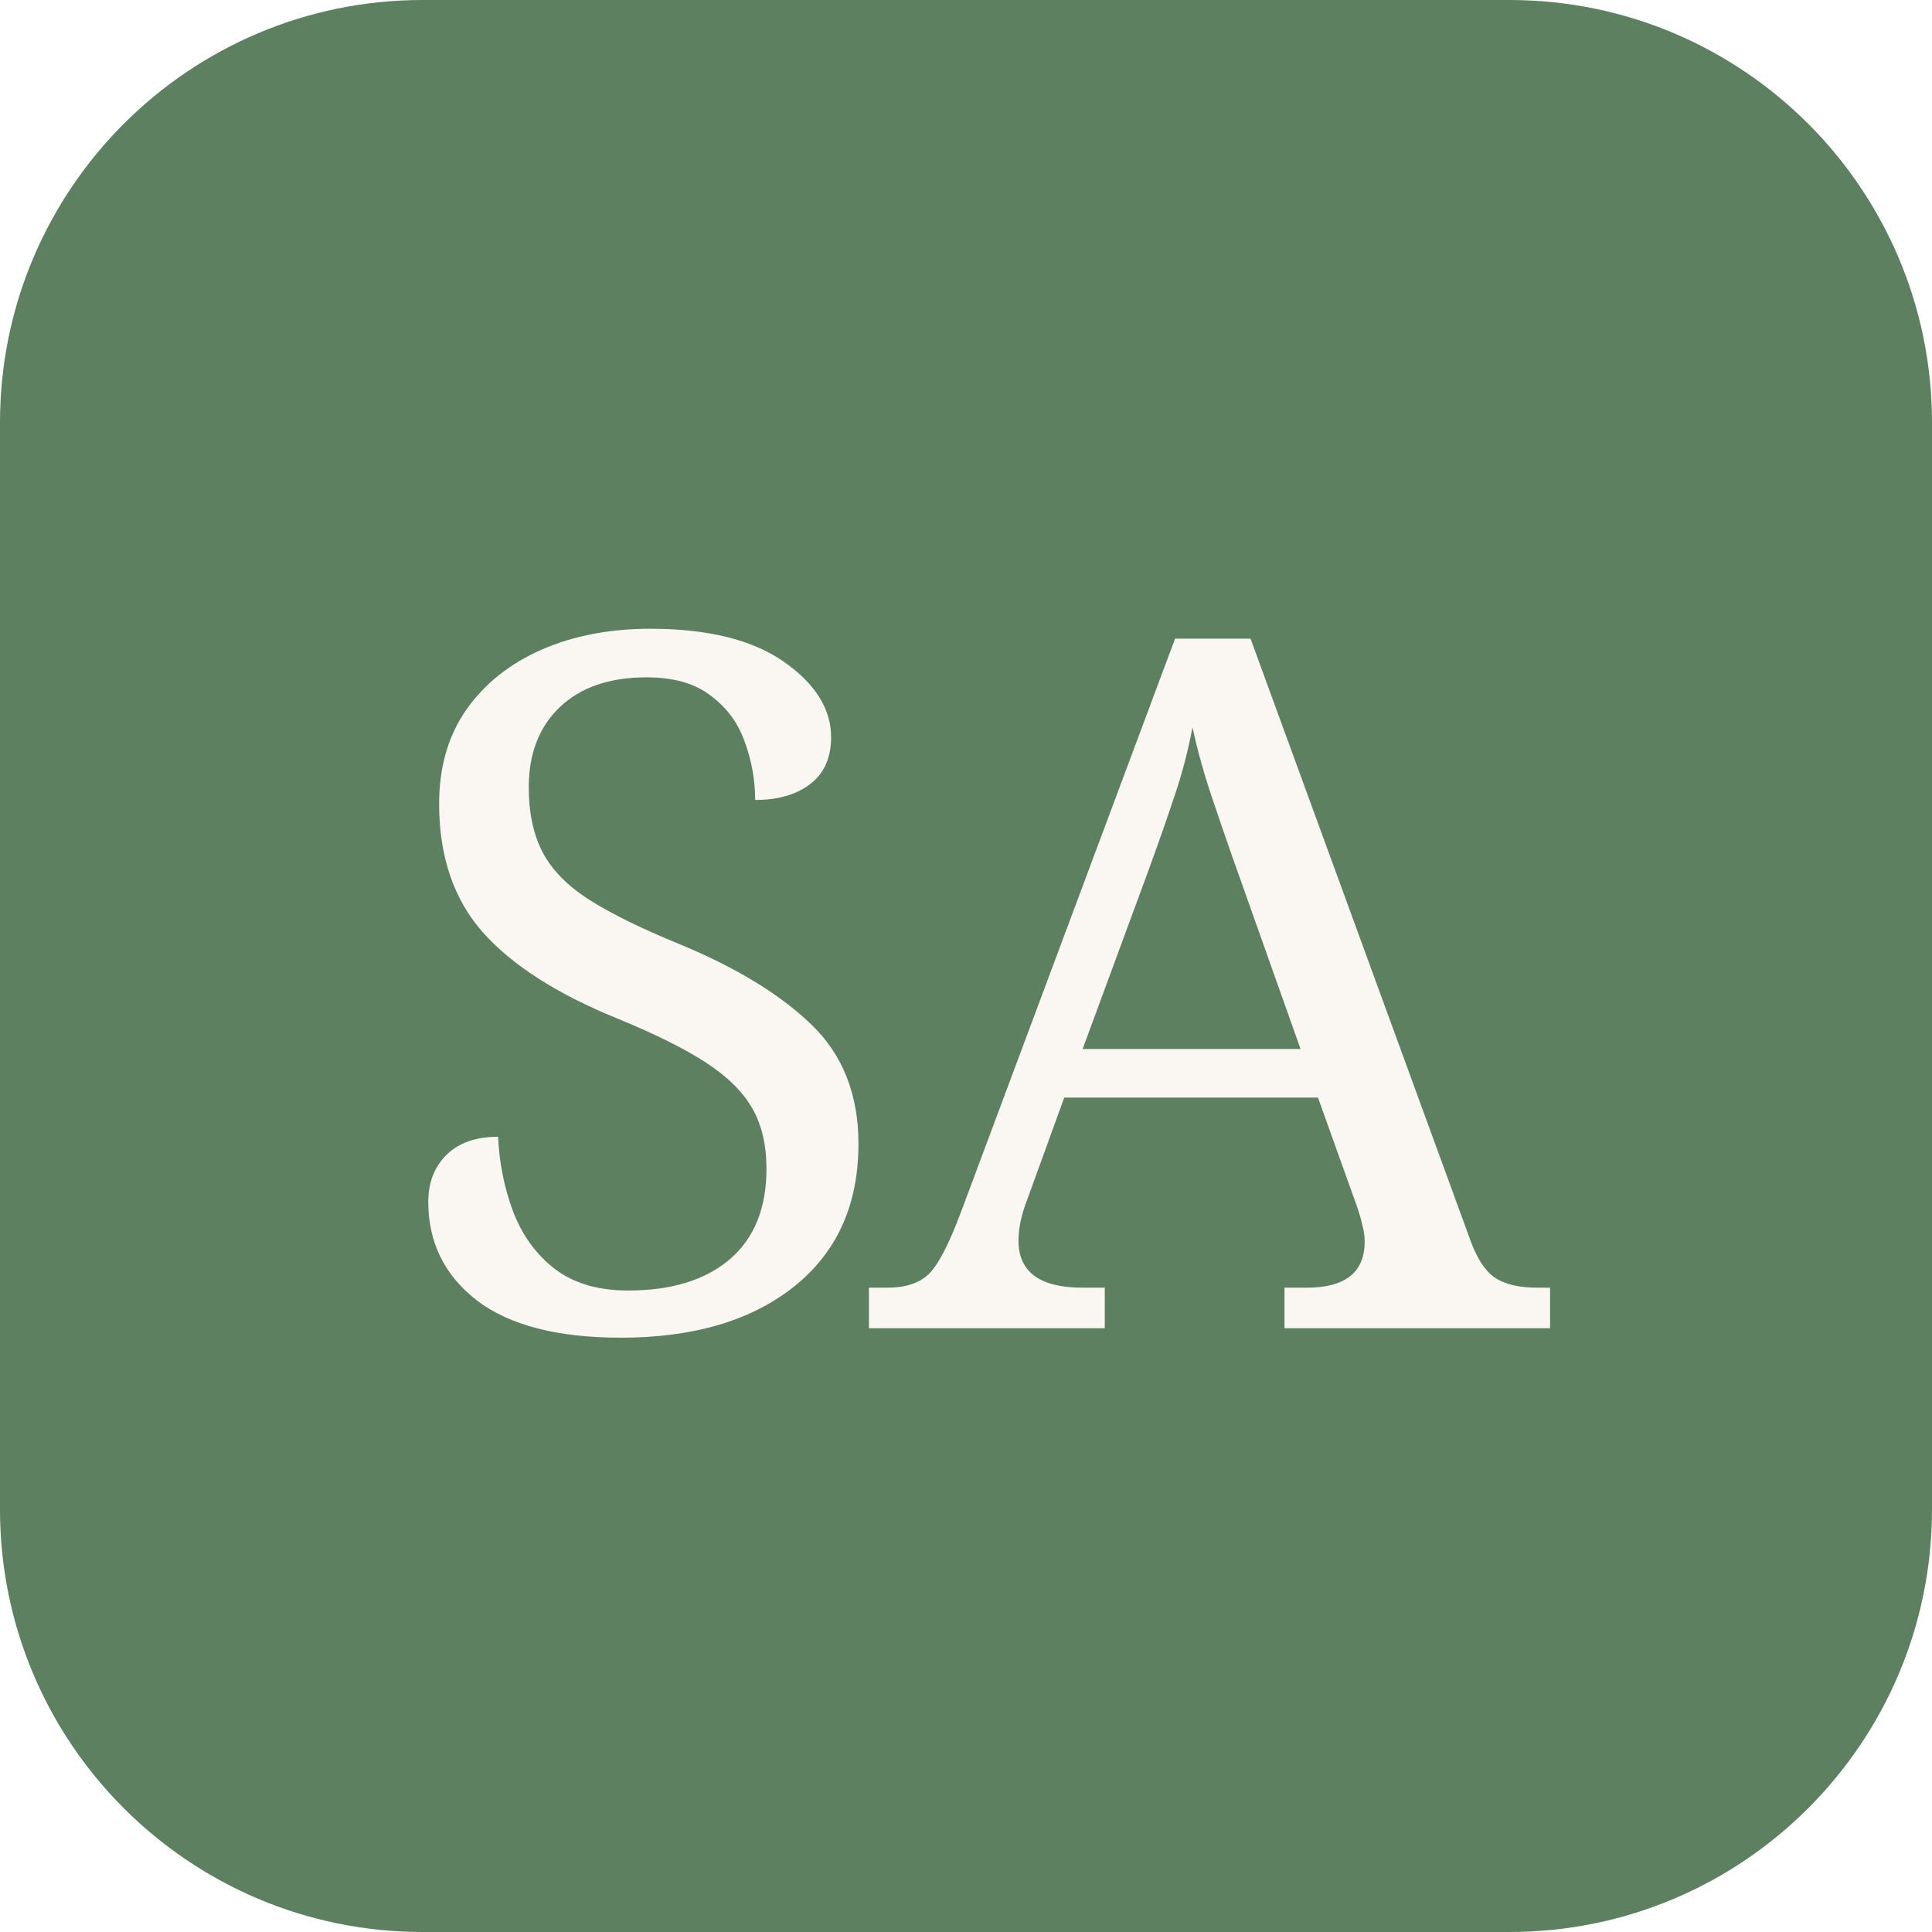
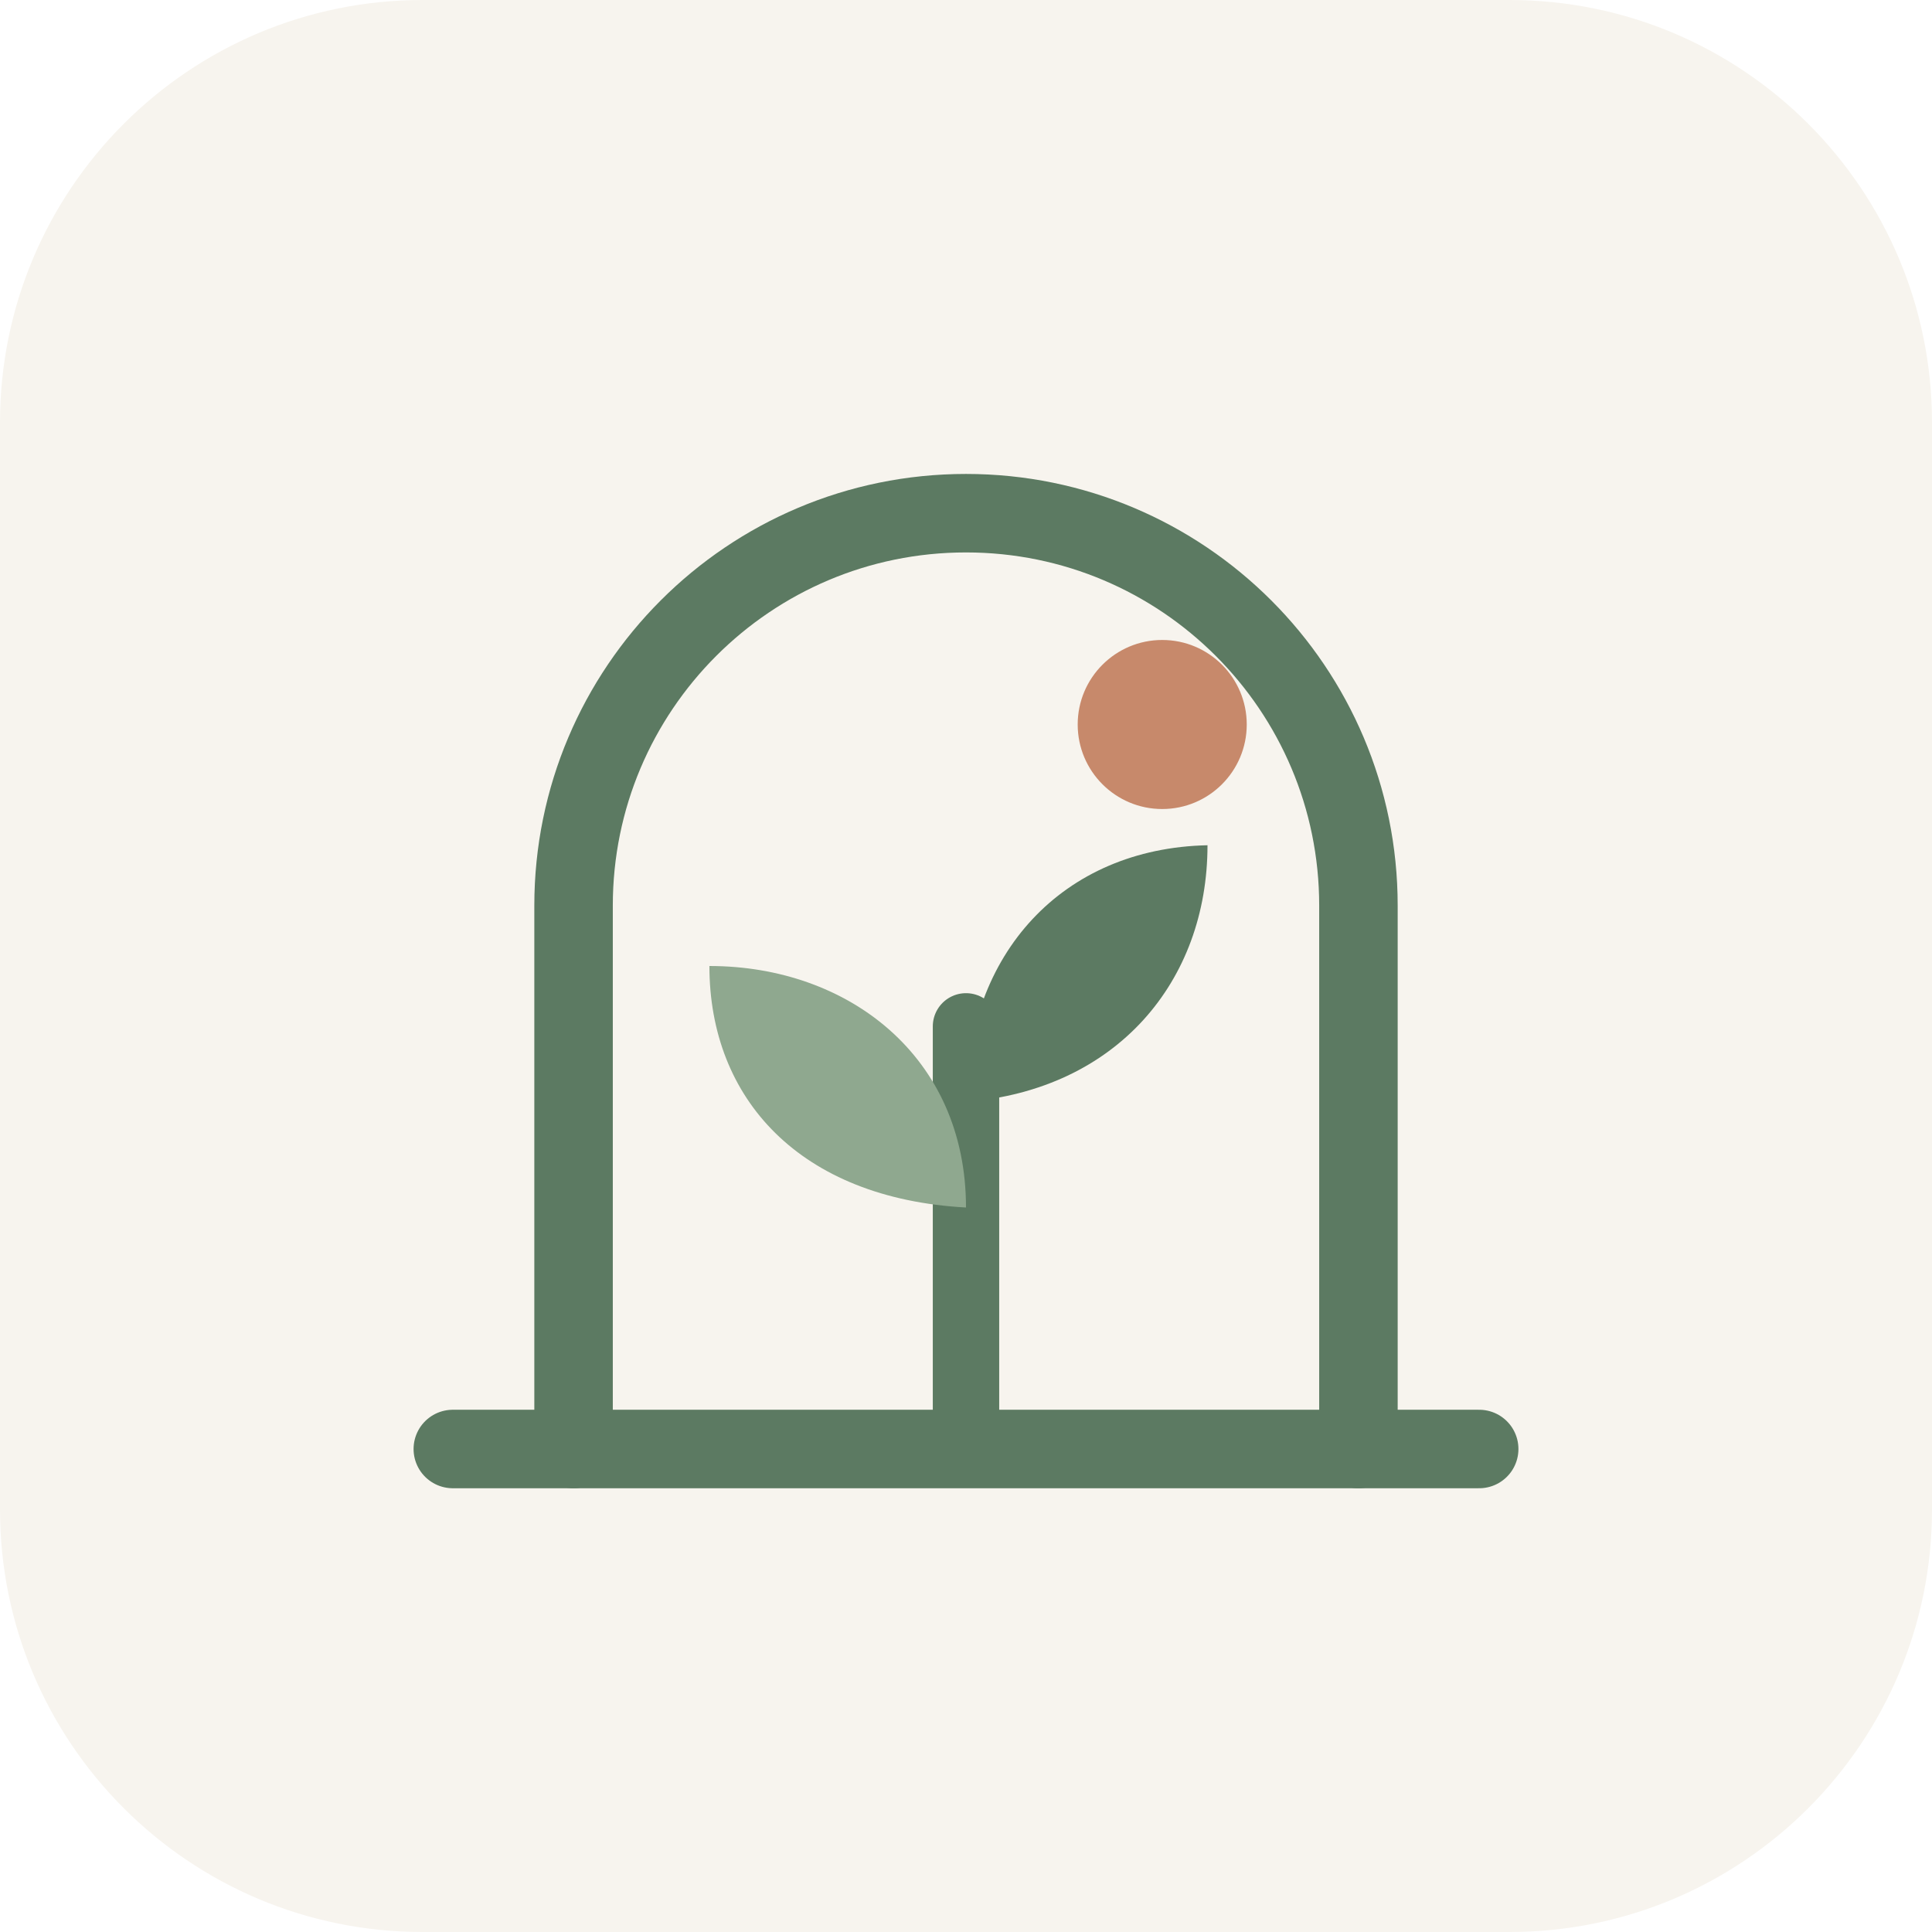
<svg xmlns="http://www.w3.org/2000/svg" viewBox="0 0 64 64">
-   <rect width="64" height="64" rx="14" fill="#5C8060" />
-   <text x="32" y="44" font-family="Georgia, 'Cormorant Garamond', serif" font-size="32" font-weight="500" text-anchor="middle" fill="#FAF7F2" letter-spacing="-0.02em">SA</text>
+   <rect width="64" height="64" rx="14" fill="#F7F4EE" />
+   <g transform="translate(8 7)">
+     <path d="M11 41V23a13 13 0 0 1 26 0v18" fill="none" stroke="#5C7A62" stroke-width="2.6" stroke-linecap="round" />
+     <path d="M7 41h34" stroke="#5C7A62" stroke-width="2.6" stroke-linecap="round" />
+     <circle cx="30.5" cy="17" r="2.8" fill="#C7896B" />
+     <path d="M24 41V27" stroke="#5C7A62" stroke-width="2.2" stroke-linecap="round" />
+     <path d="M24 33c-5.5-.3-8.5-3.6-8.5-8 4.6 0 8.5 3 8.5 8Z" fill="#8FA88F" />
+     <path d="M24 29.5c5-.4 8-4 8-8.5-4.8.1-8 3.6-8 8.5Z" fill="#5C7A62" />
+   </g>
</svg>
